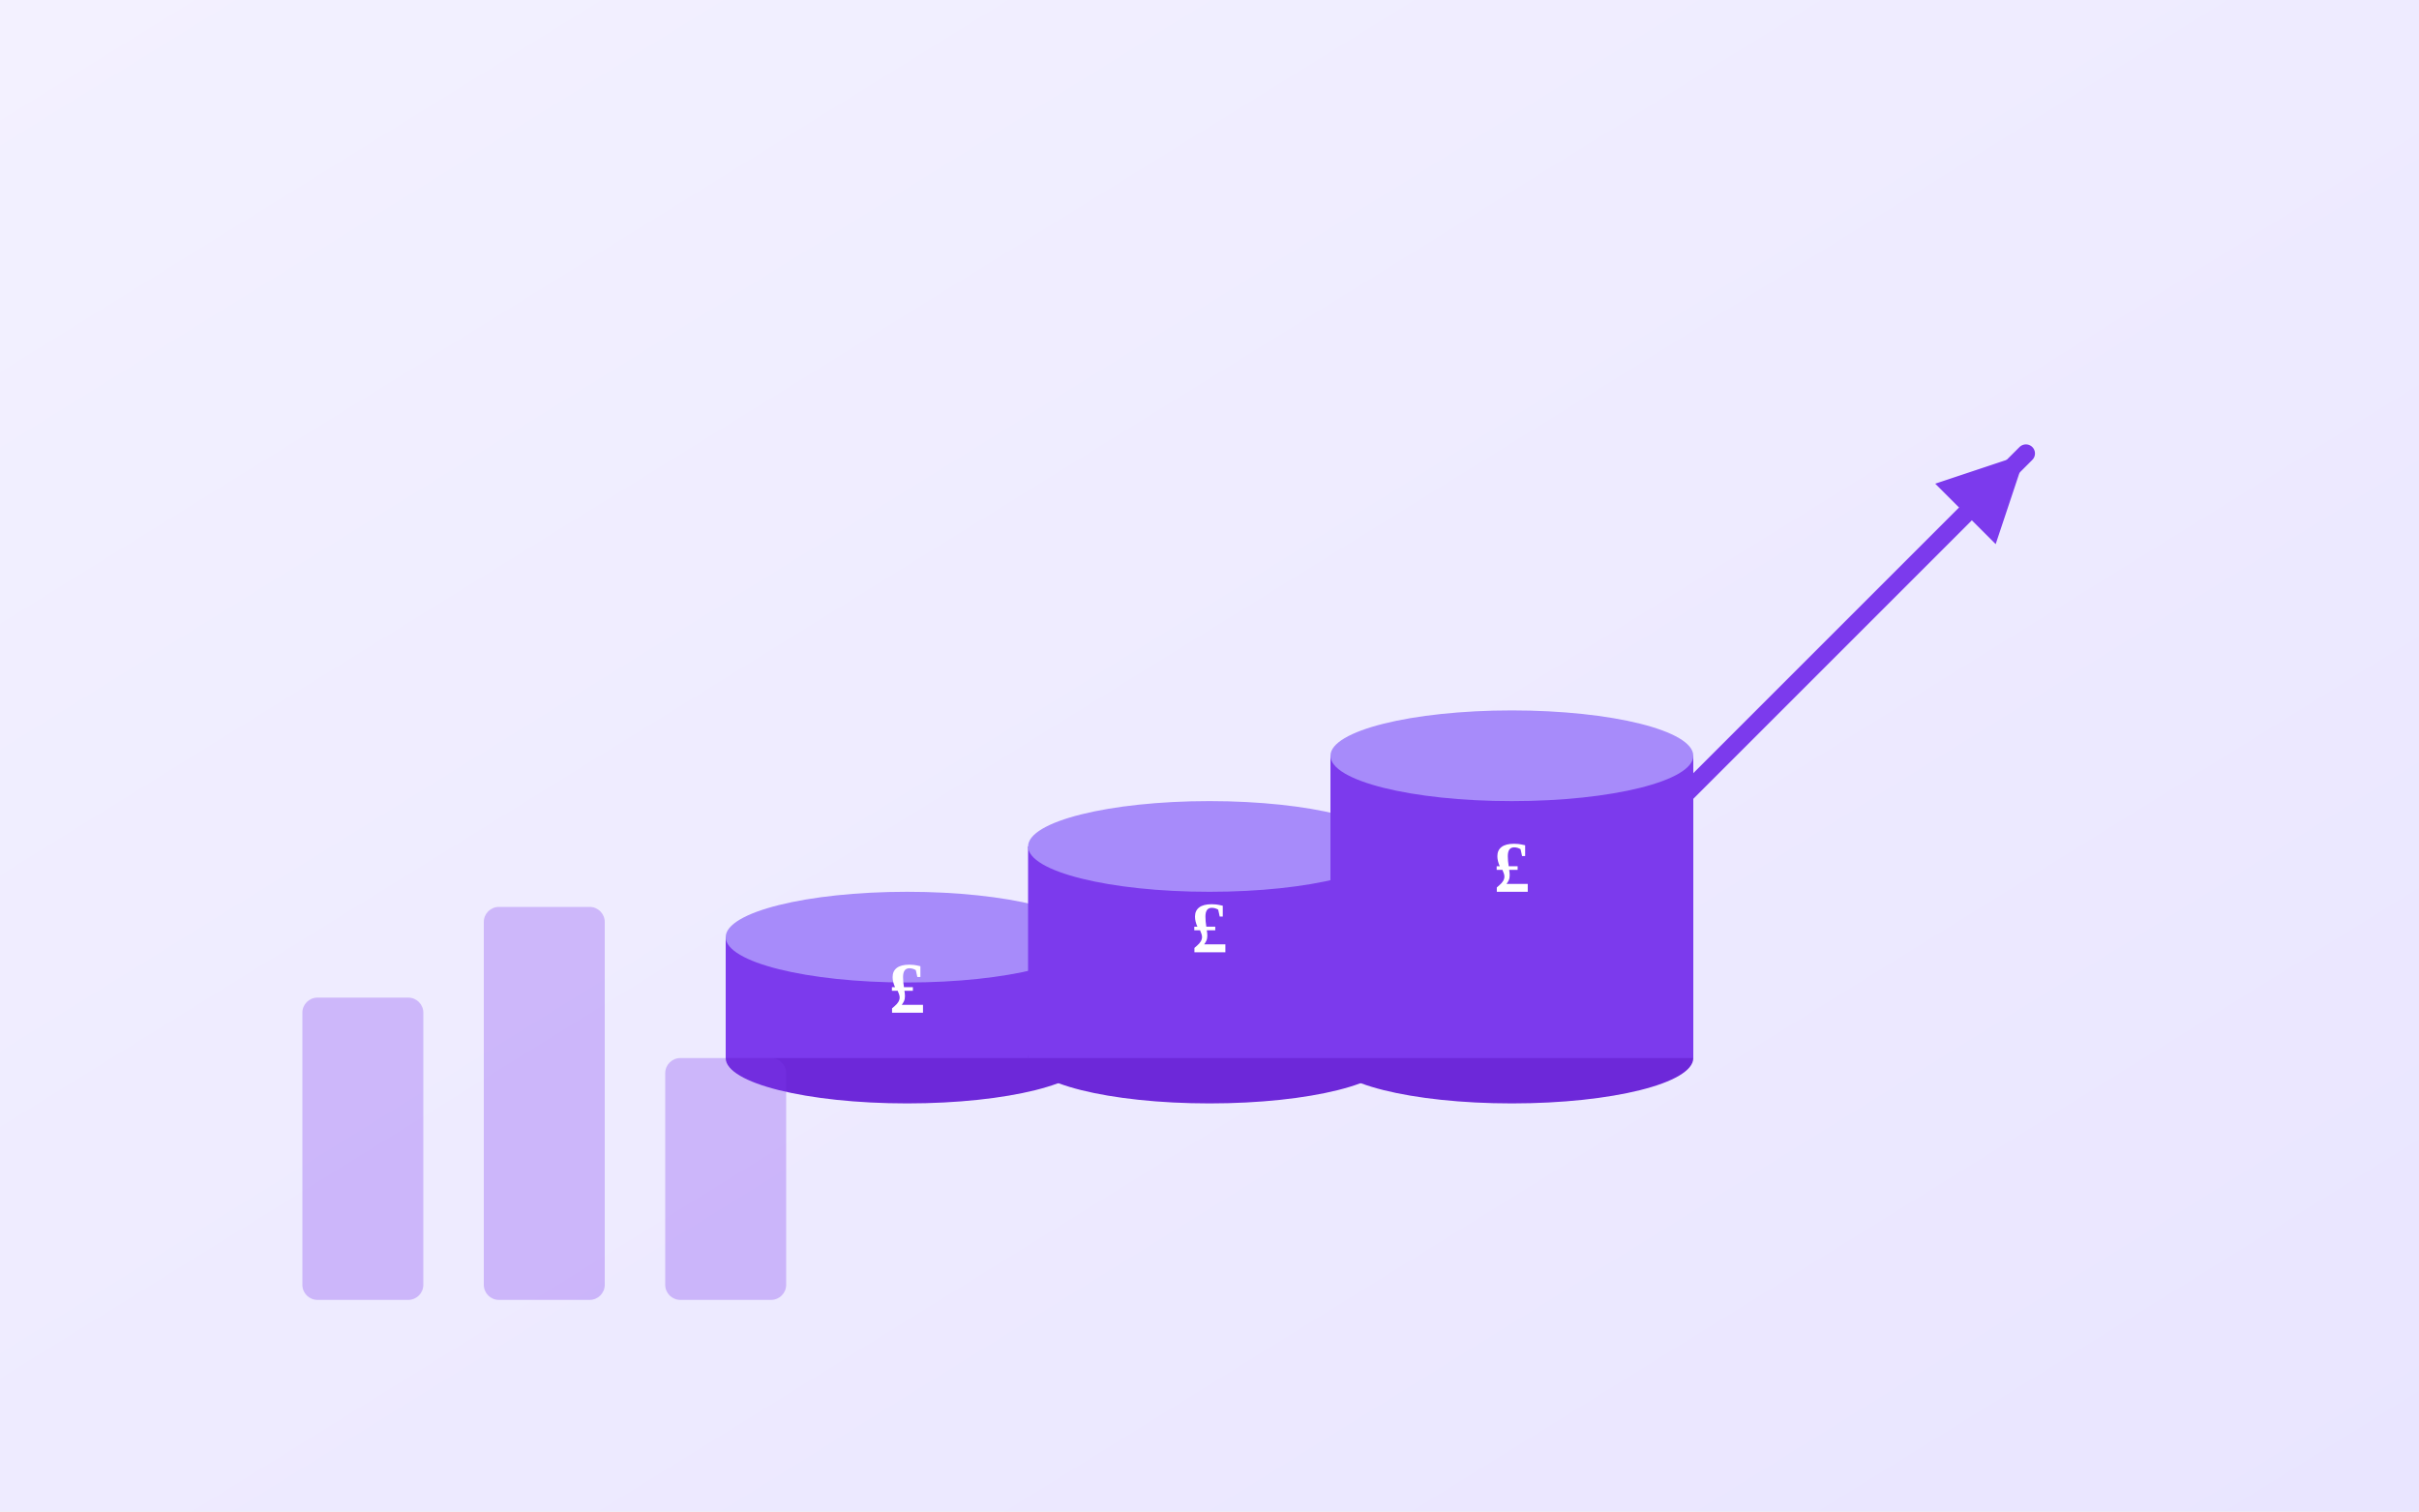
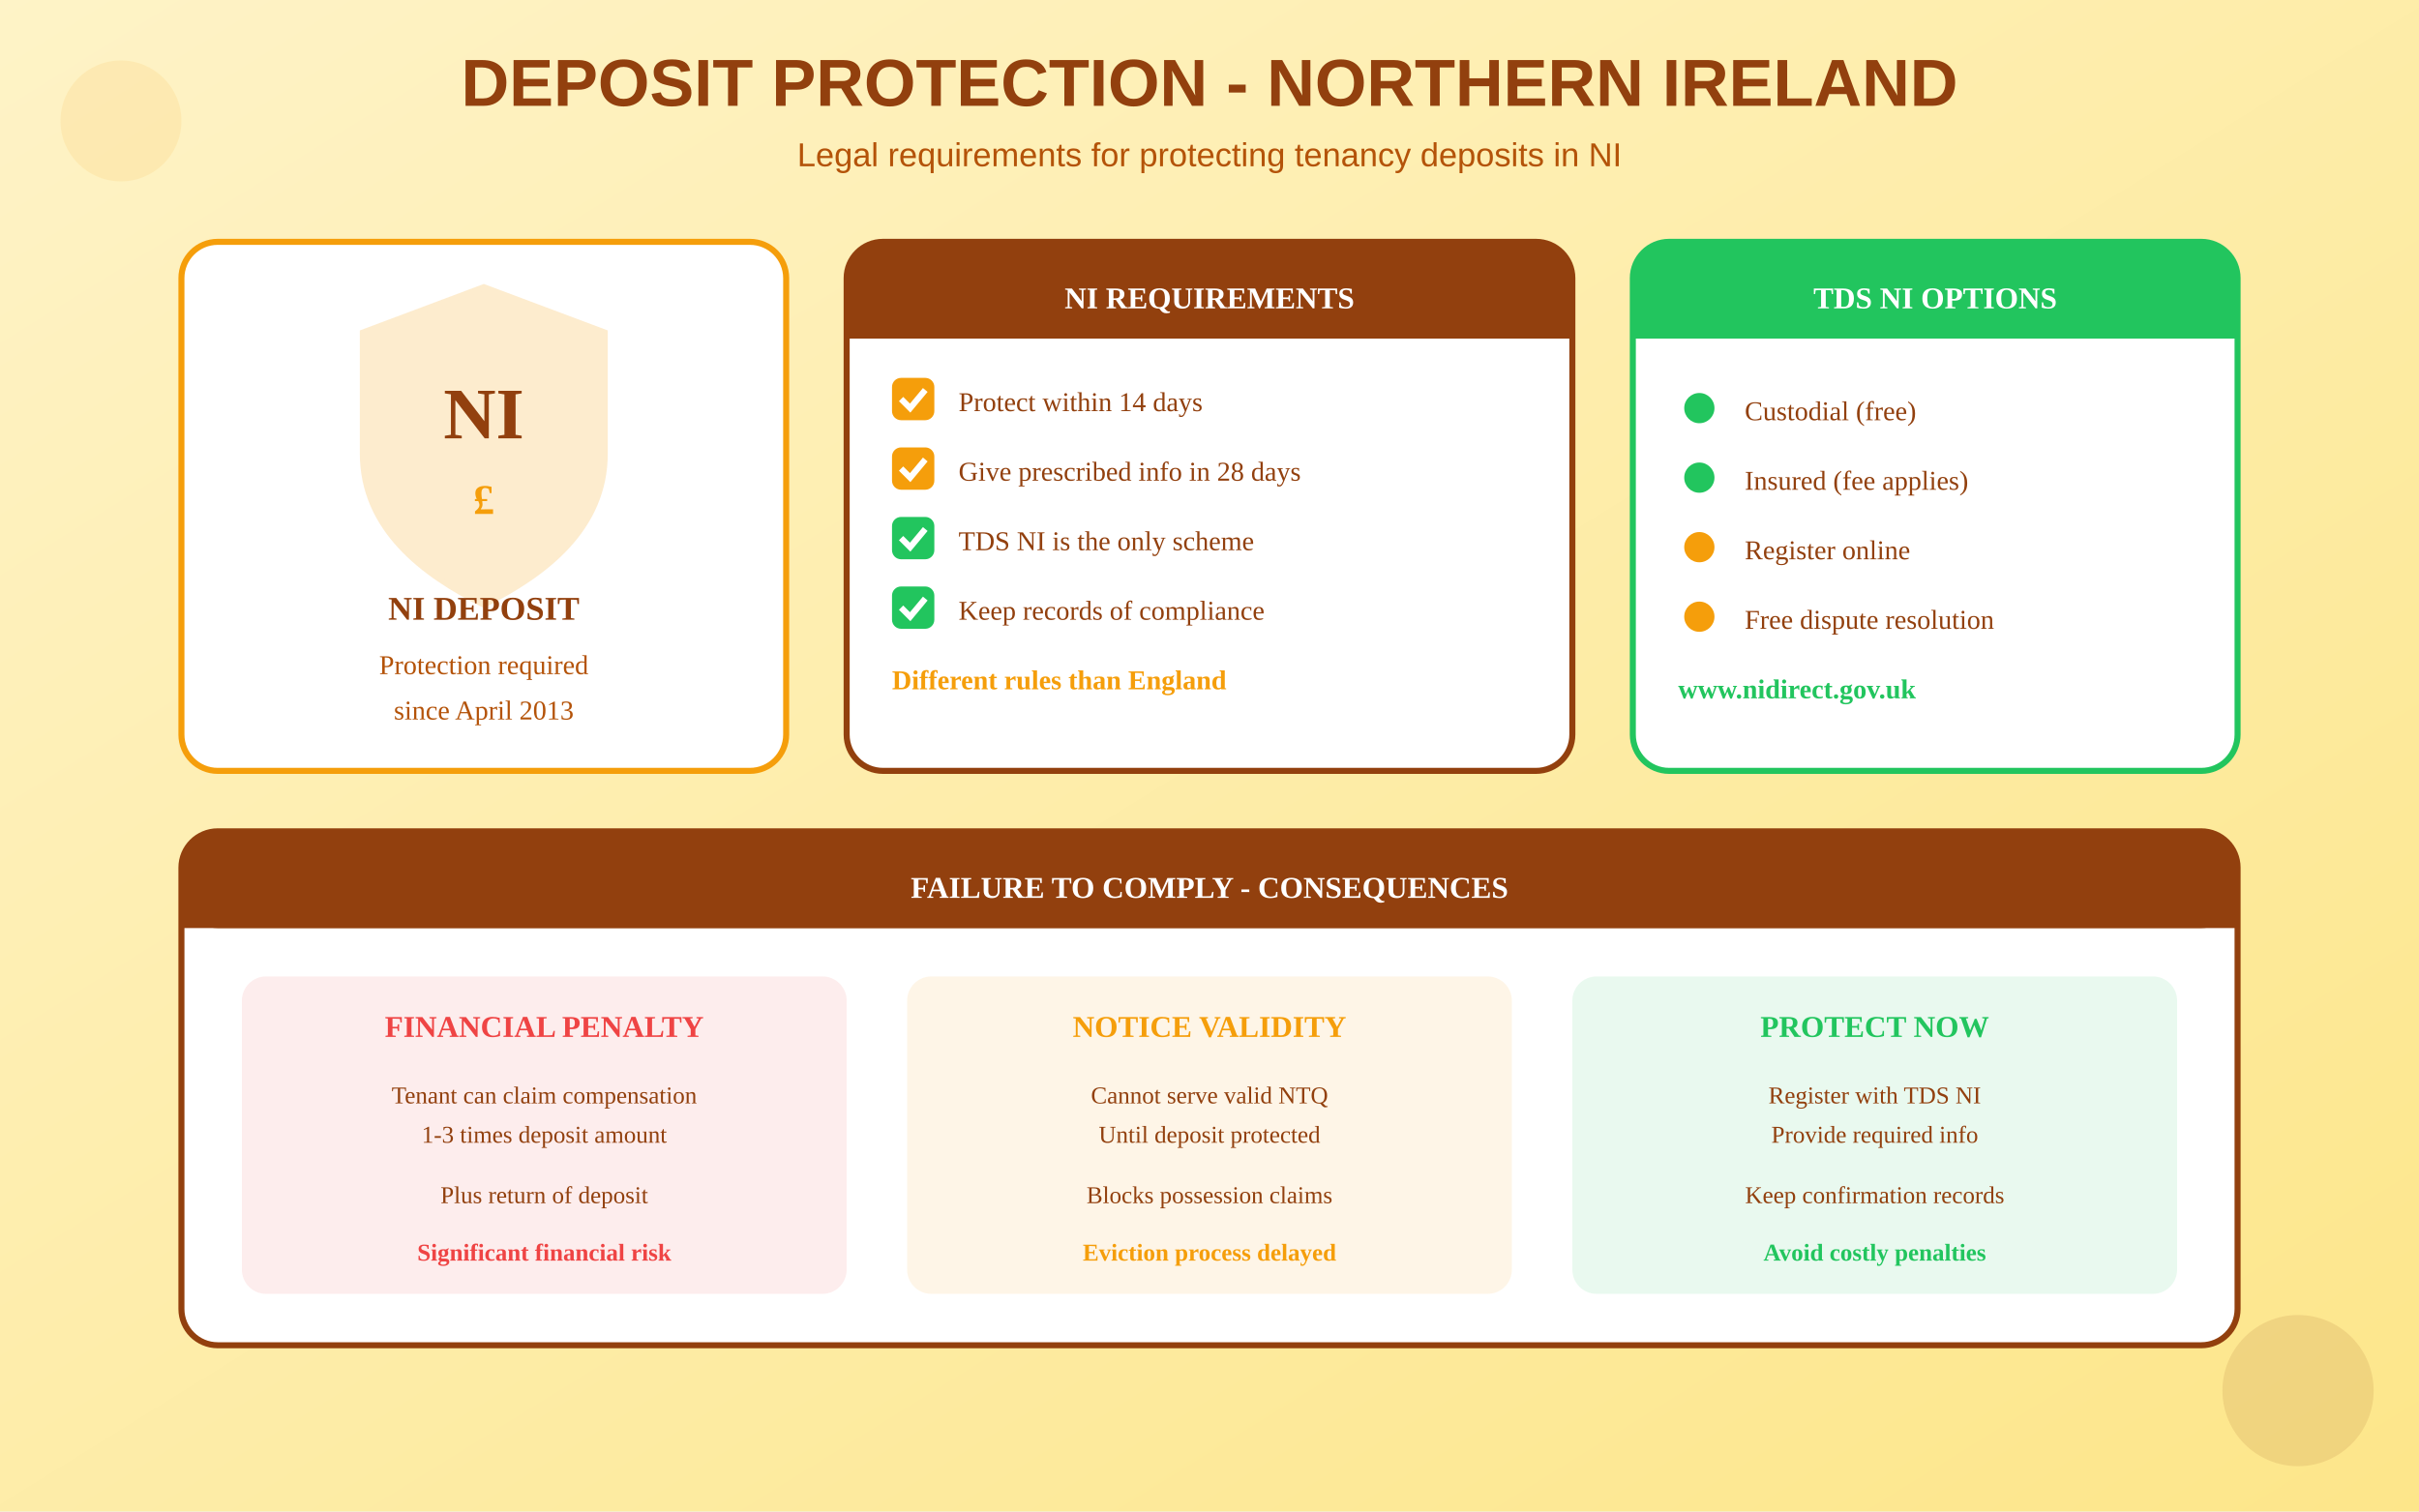
<svg xmlns="http://www.w3.org/2000/svg" viewBox="0 0 800 500">
  <defs>
    <linearGradient id="bgGrad" x1="0%" y1="0%" x2="100%" y2="100%">
-       <stop offset="0%" style="stop-color:#F3F1FF" />
-       <stop offset="100%" style="stop-color:#E9E5FF" />
+       <stop offset="0%" style="stop-color:#FEF3C7" />
+       <stop offset="100%" style="stop-color:#FDE68A" />
    </linearGradient>
  </defs>
  <rect width="800" height="500" fill="url(#bgGrad)" />
-   <g transform="translate(300, 150)">
-     <ellipse cx="0" cy="200" rx="60" ry="15" fill="#6D28D9" />
-     <rect x="-60" y="160" width="120" height="40" fill="#7C3AED" />
-     <ellipse cx="0" cy="160" rx="60" ry="15" fill="#A78BFA" />
-     <text x="0" y="185" text-anchor="middle" fill="white" font-size="24" font-weight="bold">£</text>
-     <ellipse cx="100" cy="200" rx="60" ry="15" fill="#6D28D9" />
-     <rect x="40" y="130" width="120" height="70" fill="#7C3AED" />
-     <ellipse cx="100" cy="130" rx="60" ry="15" fill="#A78BFA" />
-     <text x="100" y="165" text-anchor="middle" fill="white" font-size="24" font-weight="bold">£</text>
-     <ellipse cx="200" cy="200" rx="60" ry="15" fill="#6D28D9" />
-     <rect x="140" y="100" width="120" height="100" fill="#7C3AED" />
-     <ellipse cx="200" cy="100" rx="60" ry="15" fill="#A78BFA" />
-     <text x="200" y="145" text-anchor="middle" fill="white" font-size="24" font-weight="bold">£</text>
+   <text x="400" y="35" text-anchor="middle" fill="#92400E" font-size="22" font-weight="bold" font-family="Arial">DEPOSIT PROTECTION - NORTHERN IRELAND</text>
+   <text x="400" y="55" text-anchor="middle" fill="#B45309" font-size="11" font-family="Arial">Legal requirements for protecting tenancy deposits in NI</text>
+   <g transform="translate(60, 80)">
+     <rect x="0" y="0" width="200" height="175" rx="12" fill="white" stroke="#F59E0B" stroke-width="2" />
+     <g transform="translate(50, 10)">
+       <path d="M50 5 L90 20 L90 60 C90 85 70 100 50 110 C30 100 10 85 10 60 L10 20 Z" fill="#F59E0B" opacity="0.2" stroke="#F59E0B" stroke-width="2" />
+       <text x="50" y="55" text-anchor="middle" fill="#92400E" font-size="24" font-weight="bold">NI</text>
+       <text x="50" y="80" text-anchor="middle" fill="#F59E0B" font-size="14" font-weight="bold">£</text>
+     </g>
+     <text x="100" y="125" text-anchor="middle" fill="#92400E" font-size="11" font-weight="bold">NI DEPOSIT</text>
+     <text x="100" y="143" text-anchor="middle" fill="#B45309" font-size="9">Protection required</text>
+     <text x="100" y="158" text-anchor="middle" fill="#B45309" font-size="9">since April 2013</text>
  </g>
-   <g transform="translate(550, 120)">
-     <line x1="0" y1="150" x2="120" y2="30" stroke="#7C3AED" stroke-width="6" stroke-linecap="round" />
-     <polygon points="120,30 90,40 110,60" fill="#7C3AED" />
+   <g transform="translate(280, 80)">
+     <rect x="0" y="0" width="240" height="175" rx="12" fill="white" stroke="#92400E" stroke-width="2" />
+     <rect x="0" y="0" width="240" height="32" rx="12" fill="#92400E" />
+     <rect x="0" y="20" width="240" height="12" fill="#92400E" />
+     <text x="120" y="22" text-anchor="middle" fill="white" font-size="10" font-weight="bold">NI REQUIREMENTS</text>
+     <g transform="translate(15, 45)">
+       <rect x="0" y="0" width="14" height="14" rx="3" fill="#F59E0B" />
+       <path d="M3 7 L6 10 L11 4" stroke="white" stroke-width="2" fill="none" />
+       <text x="22" y="11" fill="#92400E" font-size="9">Protect within 14 days</text>
+     </g>
+     <g transform="translate(15, 68)">
+       <rect x="0" y="0" width="14" height="14" rx="3" fill="#F59E0B" />
+       <path d="M3 7 L6 10 L11 4" stroke="white" stroke-width="2" fill="none" />
+       <text x="22" y="11" fill="#92400E" font-size="9">Give prescribed info in 28 days</text>
+     </g>
+     <g transform="translate(15, 91)">
+       <rect x="0" y="0" width="14" height="14" rx="3" fill="#22C55E" />
+       <path d="M3 7 L6 10 L11 4" stroke="white" stroke-width="2" fill="none" />
+       <text x="22" y="11" fill="#92400E" font-size="9">TDS NI is the only scheme</text>
+     </g>
+     <g transform="translate(15, 114)">
+       <rect x="0" y="0" width="14" height="14" rx="3" fill="#22C55E" />
+       <path d="M3 7 L6 10 L11 4" stroke="white" stroke-width="2" fill="none" />
+       <text x="22" y="11" fill="#92400E" font-size="9">Keep records of compliance</text>
+     </g>
+     <g transform="translate(15, 137)">
+       <text x="0" y="11" fill="#F59E0B" font-size="9" font-weight="bold">Different rules than England</text>
+     </g>
  </g>
-   <g transform="translate(100, 250)" opacity="0.3">
-     <rect x="0" y="80" width="40" height="100" rx="5" fill="#7C3AED" />
-     <rect x="60" y="50" width="40" height="130" rx="5" fill="#7C3AED" />
-     <rect x="120" y="100" width="40" height="80" rx="5" fill="#7C3AED" />
+   <g transform="translate(540, 80)">
+     <rect x="0" y="0" width="200" height="175" rx="12" fill="white" stroke="#22C55E" stroke-width="2" />
+     <rect x="0" y="0" width="200" height="32" rx="12" fill="#22C55E" />
+     <rect x="0" y="20" width="200" height="12" fill="#22C55E" />
+     <text x="100" y="22" text-anchor="middle" fill="white" font-size="10" font-weight="bold">TDS NI OPTIONS</text>
+     <g transform="translate(15, 48)">
+       <circle cx="7" cy="7" r="5" fill="#22C55E" />
+       <text x="22" y="11" fill="#92400E" font-size="9">Custodial (free)</text>
+     </g>
+     <g transform="translate(15, 71)">
+       <circle cx="7" cy="7" r="5" fill="#22C55E" />
+       <text x="22" y="11" fill="#92400E" font-size="9">Insured (fee applies)</text>
+     </g>
+     <g transform="translate(15, 94)">
+       <circle cx="7" cy="7" r="5" fill="#F59E0B" />
+       <text x="22" y="11" fill="#92400E" font-size="9">Register online</text>
+     </g>
+     <g transform="translate(15, 117)">
+       <circle cx="7" cy="7" r="5" fill="#F59E0B" />
+       <text x="22" y="11" fill="#92400E" font-size="9">Free dispute resolution</text>
+     </g>
+     <g transform="translate(15, 140)">
+       <text x="0" y="11" fill="#22C55E" font-size="9" font-weight="bold">www.nidirect.gov.uk</text>
+     </g>
  </g>
+   <g transform="translate(60, 275)">
+     <rect x="0" y="0" width="680" height="170" rx="12" fill="white" stroke="#92400E" stroke-width="2" />
+     <rect x="0" y="0" width="680" height="32" rx="12" fill="#92400E" />
+     <rect x="0" y="20" width="680" height="12" fill="#92400E" />
+     <text x="340" y="22" text-anchor="middle" fill="white" font-size="10" font-weight="bold">FAILURE TO COMPLY - CONSEQUENCES</text>
+     <g transform="translate(20, 48)">
+       <rect x="0" y="0" width="200" height="105" rx="8" fill="#EF4444" opacity="0.1" />
+       <text x="100" y="20" text-anchor="middle" fill="#EF4444" font-size="10" font-weight="bold">FINANCIAL PENALTY</text>
+       <text x="100" y="42" text-anchor="middle" fill="#92400E" font-size="8">Tenant can claim compensation</text>
+       <text x="100" y="55" text-anchor="middle" fill="#92400E" font-size="8">1-3 times deposit amount</text>
+       <text x="100" y="75" text-anchor="middle" fill="#92400E" font-size="8">Plus return of deposit</text>
+       <text x="100" y="94" text-anchor="middle" fill="#EF4444" font-size="8" font-weight="bold">Significant financial risk</text>
+     </g>
+     <g transform="translate(240, 48)">
+       <rect x="0" y="0" width="200" height="105" rx="8" fill="#F59E0B" opacity="0.1" />
+       <text x="100" y="20" text-anchor="middle" fill="#F59E0B" font-size="10" font-weight="bold">NOTICE VALIDITY</text>
+       <text x="100" y="42" text-anchor="middle" fill="#92400E" font-size="8">Cannot serve valid NTQ</text>
+       <text x="100" y="55" text-anchor="middle" fill="#92400E" font-size="8">Until deposit protected</text>
+       <text x="100" y="75" text-anchor="middle" fill="#92400E" font-size="8">Blocks possession claims</text>
+       <text x="100" y="94" text-anchor="middle" fill="#F59E0B" font-size="8" font-weight="bold">Eviction process delayed</text>
+     </g>
+     <g transform="translate(460, 48)">
+       <rect x="0" y="0" width="200" height="105" rx="8" fill="#22C55E" opacity="0.1" />
+       <text x="100" y="20" text-anchor="middle" fill="#22C55E" font-size="10" font-weight="bold">PROTECT NOW</text>
+       <text x="100" y="42" text-anchor="middle" fill="#92400E" font-size="8">Register with TDS NI</text>
+       <text x="100" y="55" text-anchor="middle" fill="#92400E" font-size="8">Provide required info</text>
+       <text x="100" y="75" text-anchor="middle" fill="#92400E" font-size="8">Keep confirmation records</text>
+       <text x="100" y="94" text-anchor="middle" fill="#22C55E" font-size="8" font-weight="bold">Avoid costly penalties</text>
+     </g>
+   </g>
+   <circle cx="40" cy="40" r="20" fill="#F59E0B" opacity="0.1" />
+   <circle cx="760" cy="460" r="25" fill="#92400E" opacity="0.12" />
</svg>
